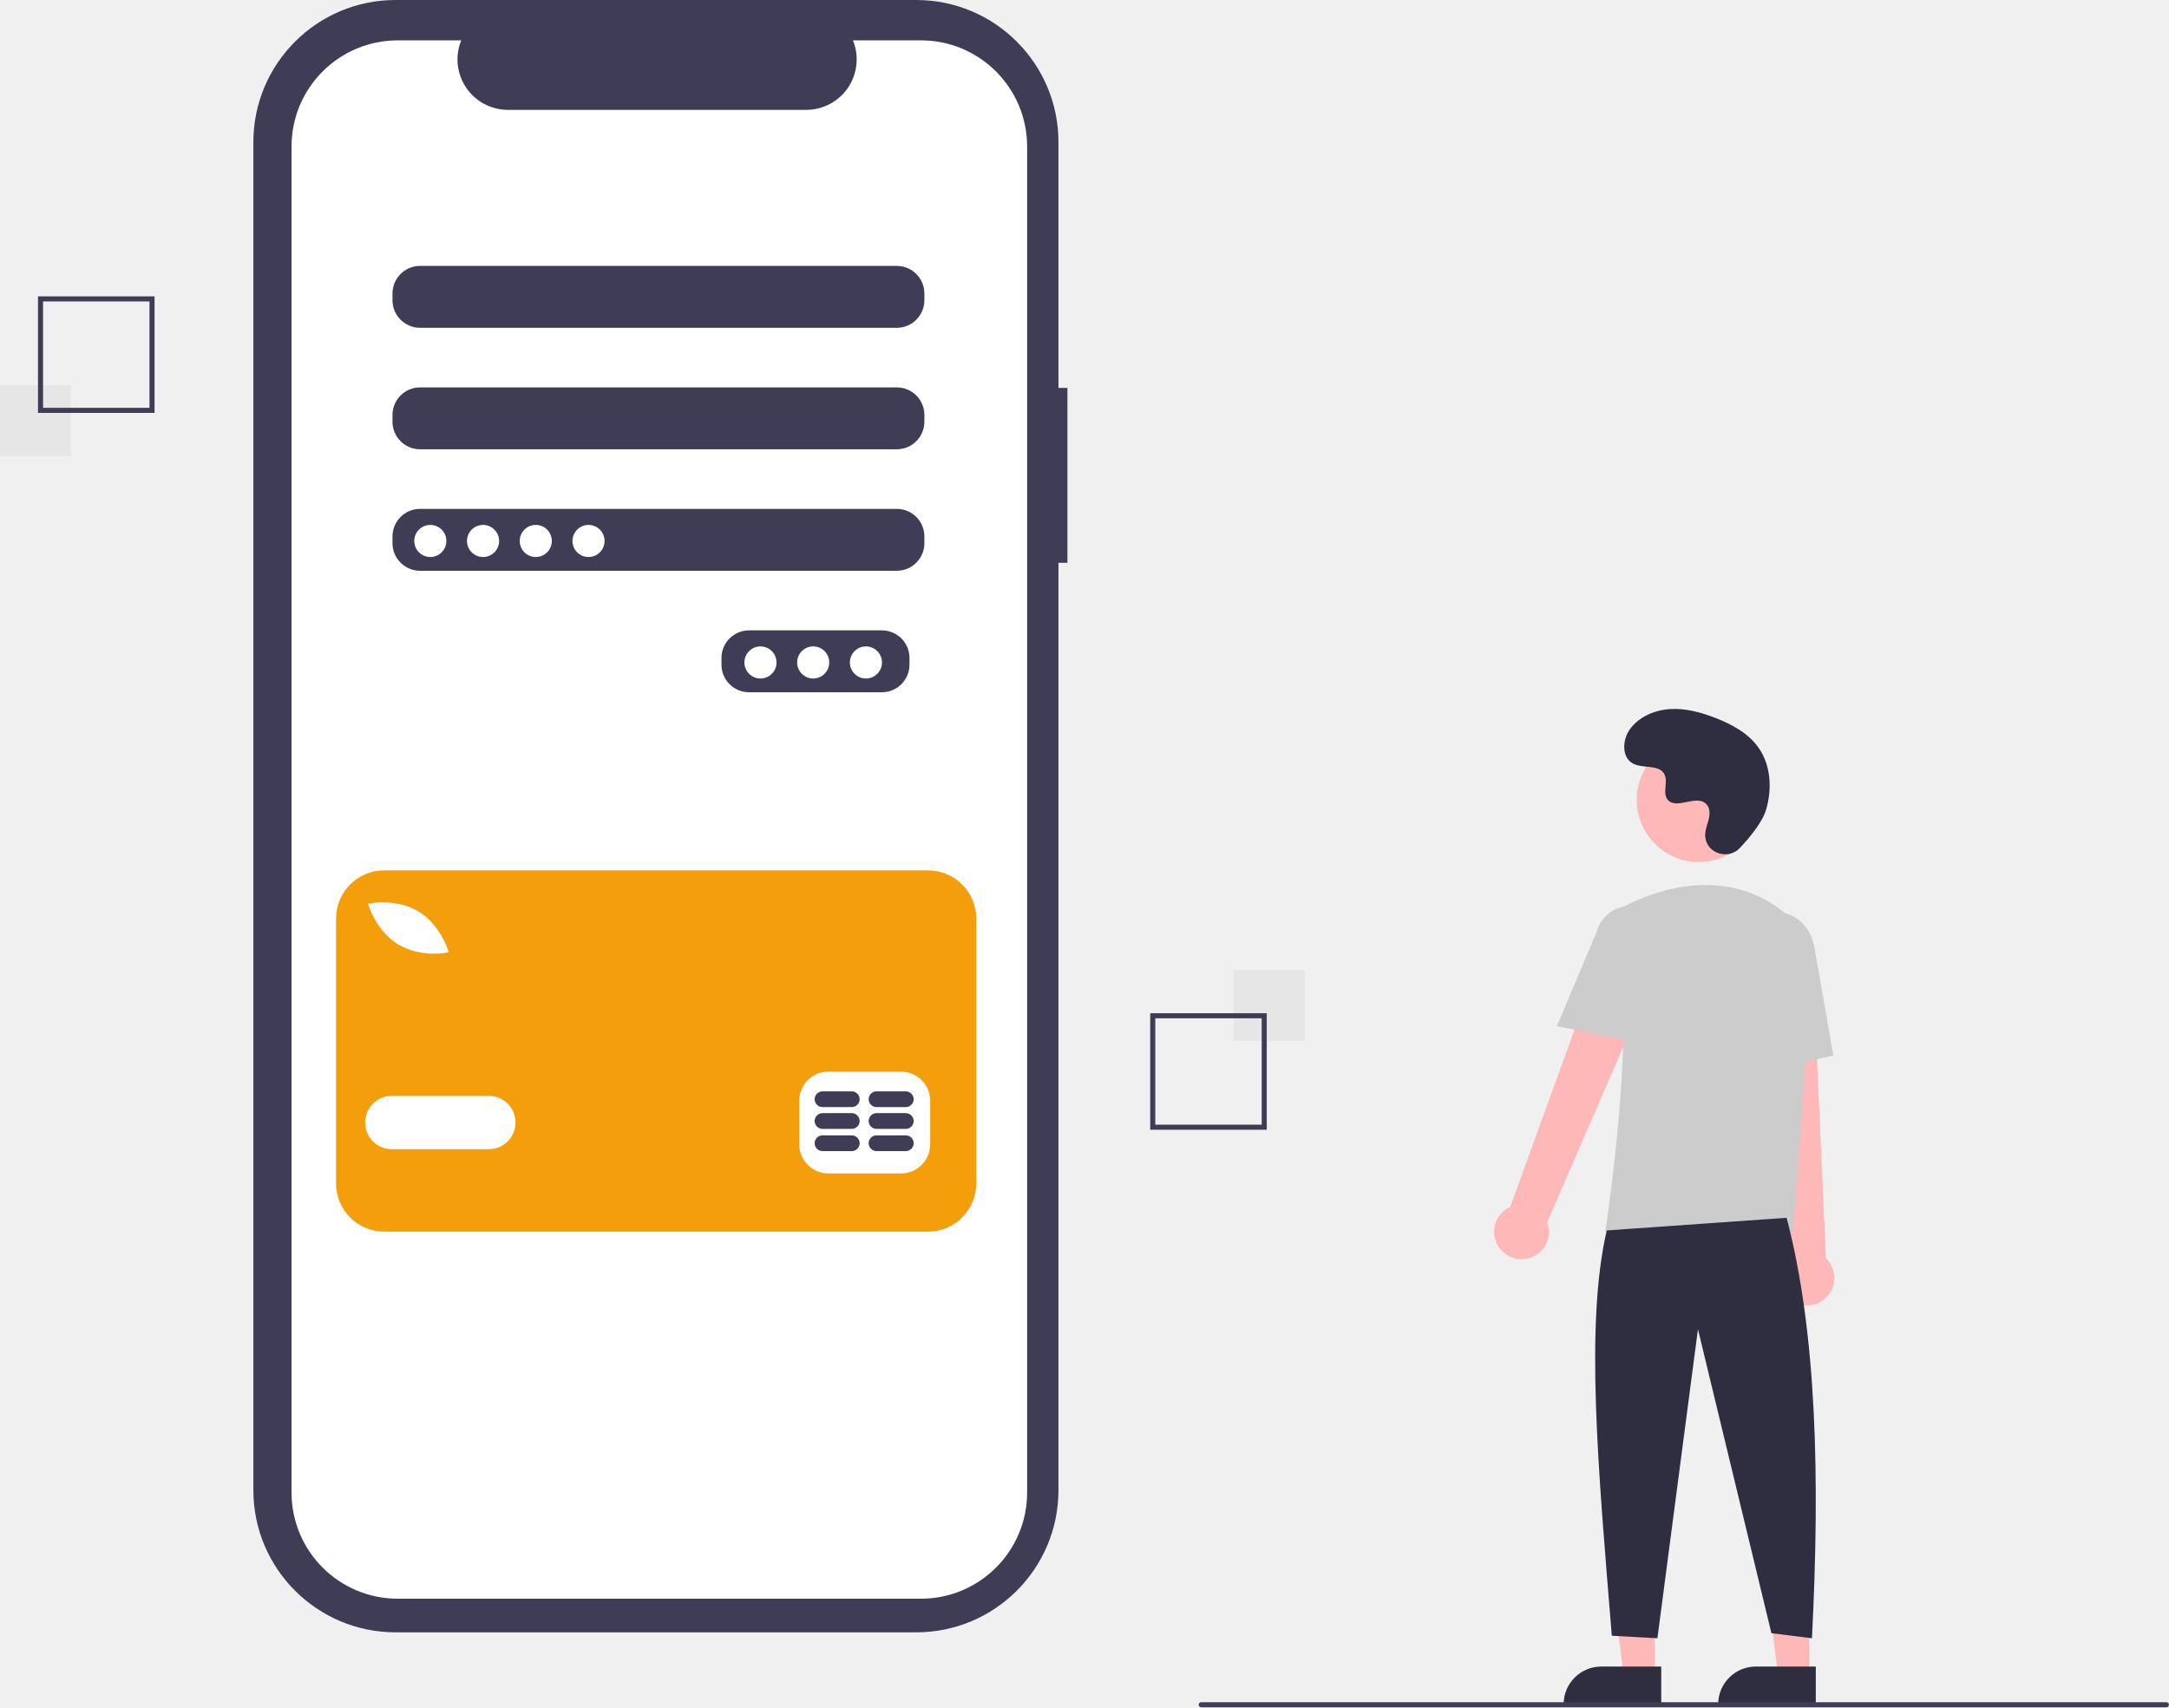
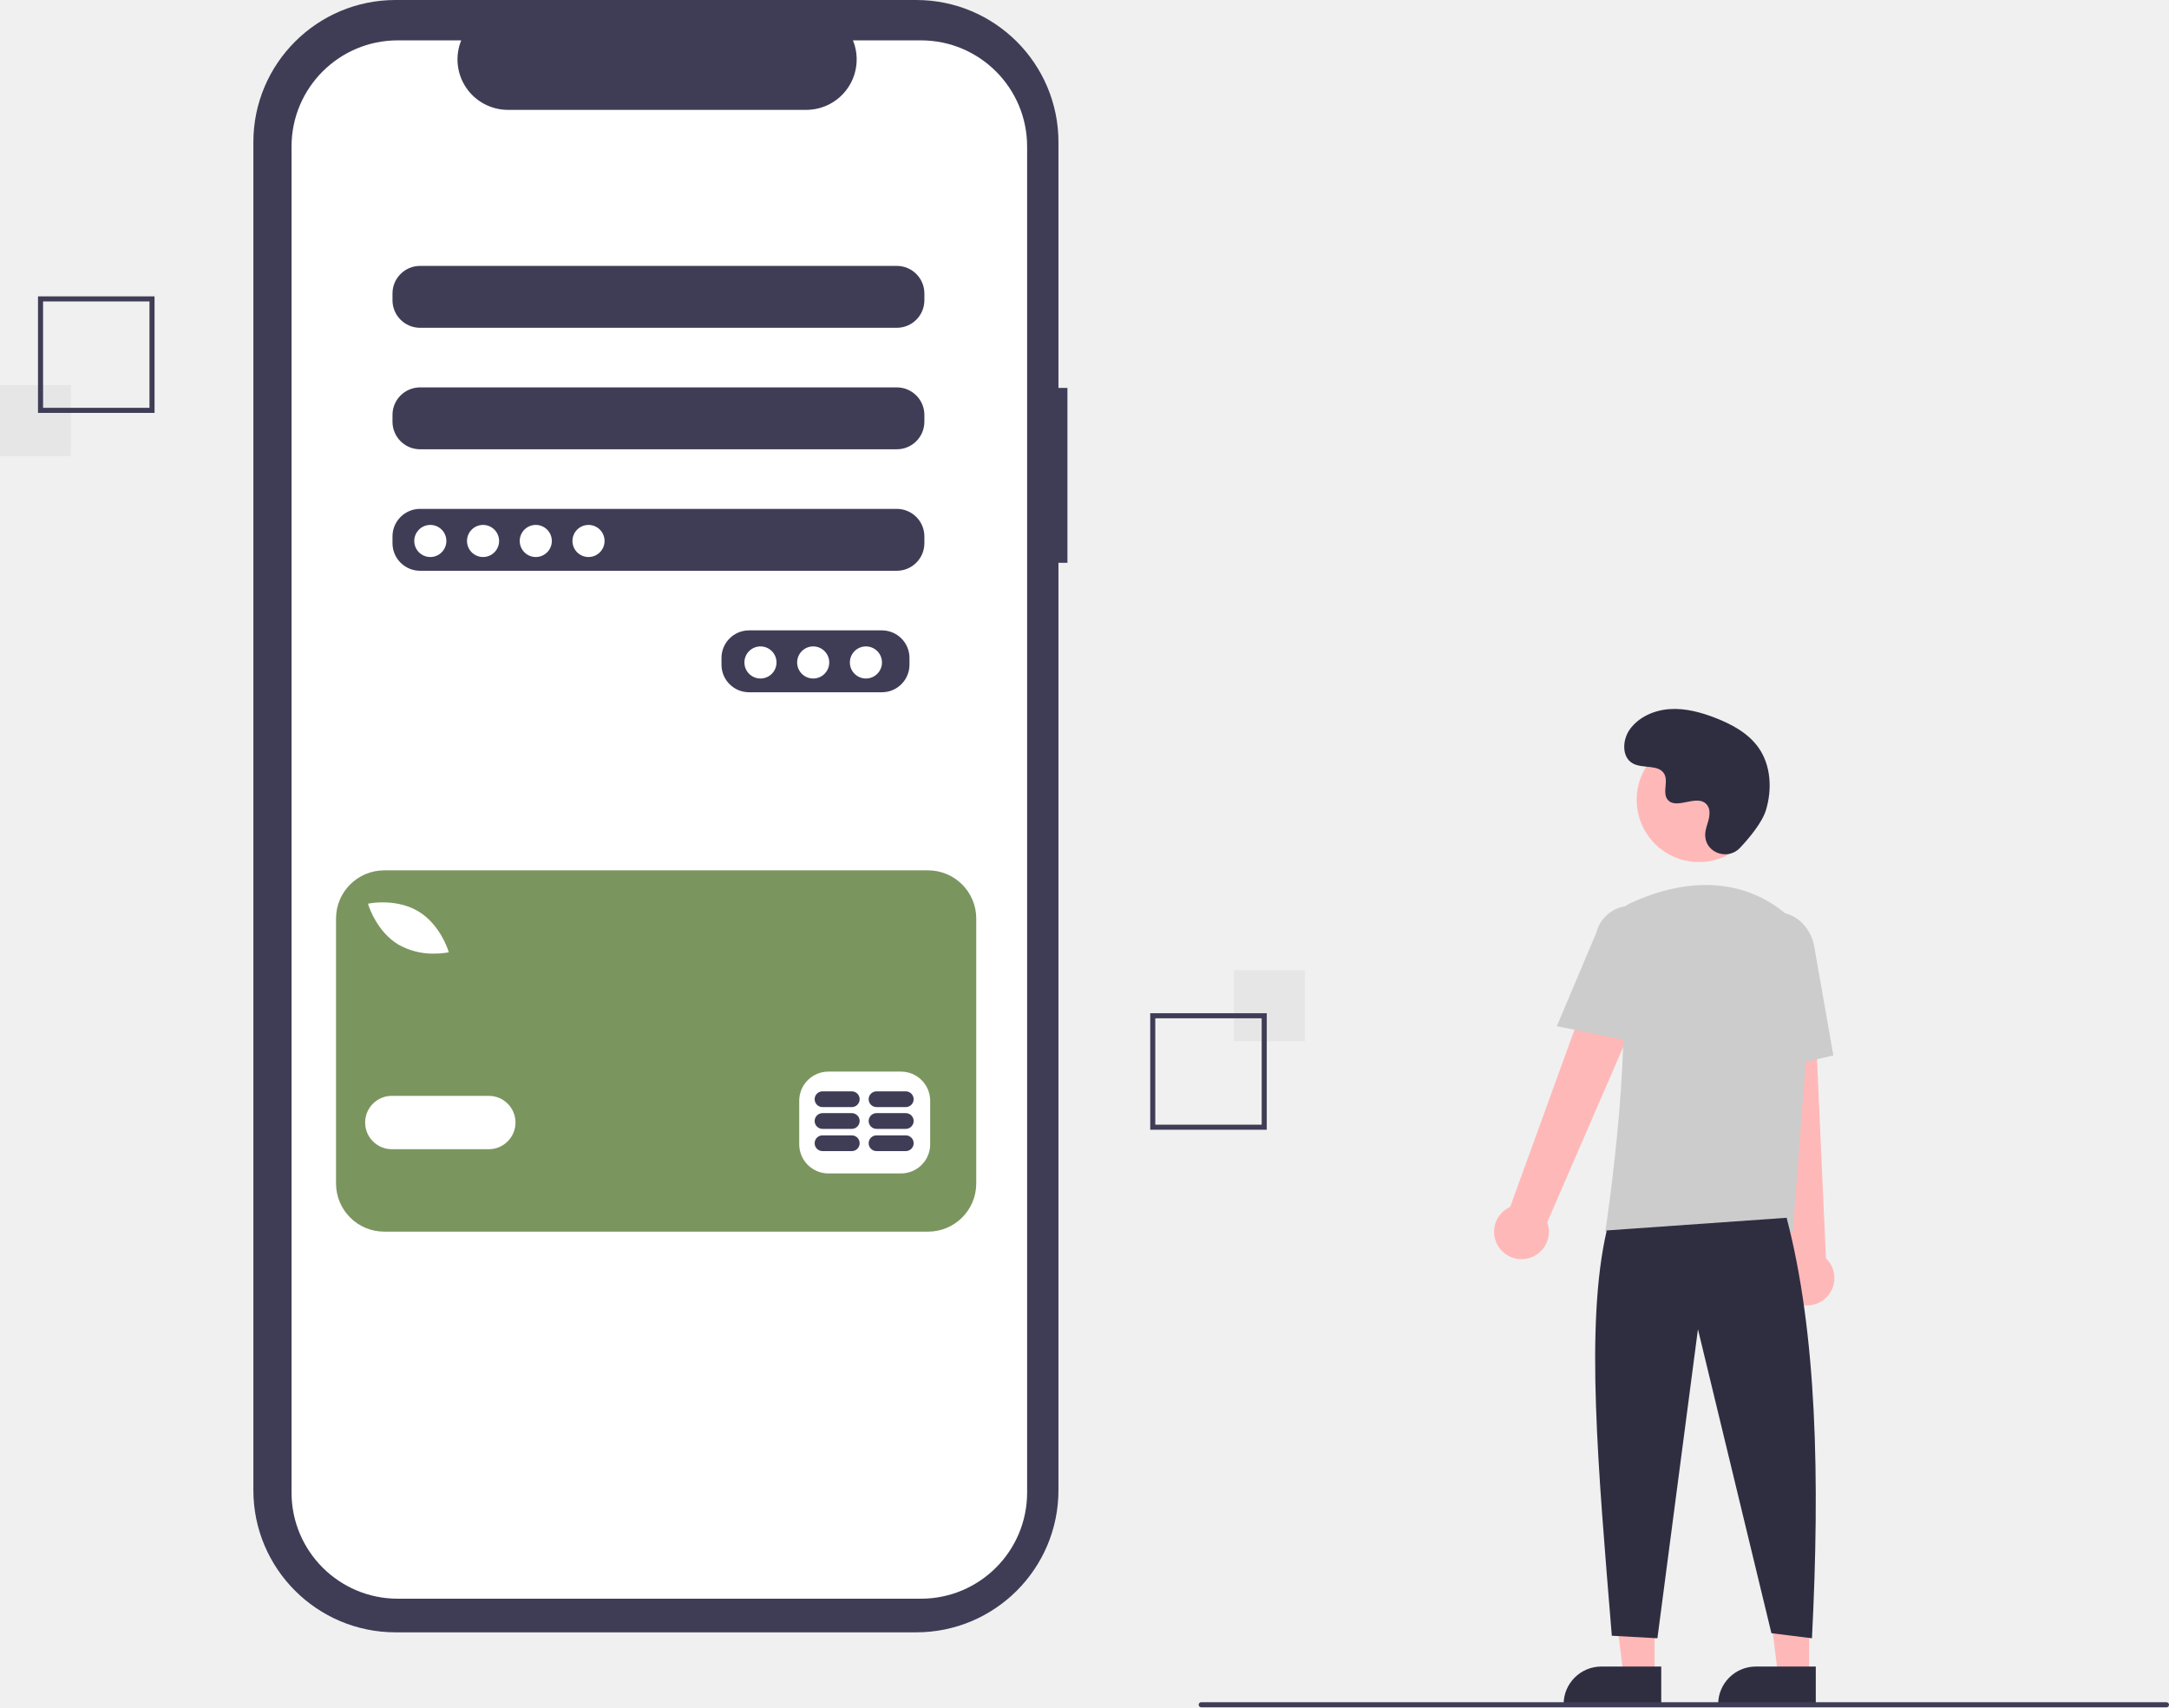
<svg xmlns="http://www.w3.org/2000/svg" id="b971039f-e28c-4163-8848-8871ac265cf4" data-name="Layer 1" width="856.122" height="674" viewBox="0 0 856.122 674">
  <path d="M593.264,266.136h-3.541V169.139A56.139,56.139,0,0,0,533.584,113H328.083a56.139,56.139,0,0,0-56.139,56.139v532.132a56.139,56.139,0,0,0,56.139,56.139h205.501a56.139,56.139,0,0,0,56.139-56.139V335.18h3.541Z" transform="translate(-171.939 -113)" fill="#3f3d56" />
  <path d="M535.426,128.933H508.601A19.918,19.918,0,0,1,490.16,156.374H372.431a19.918,19.918,0,0,1-18.441-27.441H328.935a41.924,41.924,0,0,0-41.924,41.924V702.209a41.924,41.924,0,0,0,41.924,41.924H535.426a41.924,41.924,0,0,0,41.924-41.924V170.857a41.924,41.924,0,0,0-41.924-41.924Zm-4.507,246.497a10.891,10.891,0,0,1-10.859,10.859H467.574a10.891,10.891,0,0,1-10.859-10.859v-2.715a10.891,10.891,0,0,1,10.859-10.859h52.486a10.891,10.891,0,0,1,10.859,10.859Zm5.882-47.961a10.891,10.891,0,0,1-10.859,10.859H337.716a10.891,10.891,0,0,1-10.859-10.859v-2.715a10.891,10.891,0,0,1,10.859-10.859H525.942a10.891,10.891,0,0,1,10.859,10.859Zm0-47.961a10.891,10.891,0,0,1-10.859,10.859H337.716a10.891,10.891,0,0,1-10.859-10.859v-2.715a10.891,10.891,0,0,1,10.859-10.859H525.942a10.891,10.891,0,0,1,10.859,10.859Zm0-47.961a10.891,10.891,0,0,1-10.859,10.859H337.716a10.891,10.891,0,0,1-10.859-10.859v-2.715a10.891,10.891,0,0,1,10.859-10.859H525.942a10.891,10.891,0,0,1,10.859,10.859Z" transform="translate(-171.939 -113)" fill="#fff" />
  <circle cx="169.849" cy="213.564" r="6.335" fill="#fff" />
  <circle cx="190.663" cy="213.564" r="6.335" fill="#fff" />
  <circle cx="211.476" cy="213.564" r="6.335" fill="#fff" />
  <circle cx="232.29" cy="213.564" r="6.335" fill="#fff" />
  <circle cx="300.16" cy="261.526" r="6.335" fill="#fff" />
  <circle cx="320.973" cy="261.526" r="6.335" fill="#fff" />
  <circle cx="341.787" cy="261.526" r="6.335" fill="#fff" />
-   <path d="M538.258,456.601H323.591a19.016,19.016,0,0,0-19.016,19.016v104.59a19.016,19.016,0,0,0,19.016,19.016H538.258a19.016,19.016,0,0,0,19.016-19.016V475.617a19.016,19.016,0,0,0-19.016-19.016Zm-219.978,12.972c.424-.077,10.476-1.787,18.799,3.221,8.323,5.007,11.521,14.691,11.653,15.1l.336,1.044-1.08.192a28.669,28.669,0,0,1-4.658.342,27.738,27.738,0,0,1-14.141-3.564c-8.323-5.007-11.52-14.69-11.652-15.099l-.337-1.044Zm46.599,97.105H326.591a10.529,10.529,0,0,1,0-21.058h38.288a10.529,10.529,0,0,1,0,21.058Zm174.209-1.914A11.52,11.52,0,0,1,527.6,576.25H498.885a11.52,11.52,0,0,1-11.486-11.486V547.534A11.52,11.52,0,0,1,498.885,536.048h28.716a11.52,11.52,0,0,1,11.486,11.486Z" transform="translate(-171.939 -113)" fill="#f59e0b" />
+   <path d="M538.258,456.601H323.591a19.016,19.016,0,0,0-19.016,19.016v104.59a19.016,19.016,0,0,0,19.016,19.016H538.258a19.016,19.016,0,0,0,19.016-19.016V475.617a19.016,19.016,0,0,0-19.016-19.016Zm-219.978,12.972c.424-.077,10.476-1.787,18.799,3.221,8.323,5.007,11.521,14.691,11.653,15.1l.336,1.044-1.08.192a28.669,28.669,0,0,1-4.658.342,27.738,27.738,0,0,1-14.141-3.564c-8.323-5.007-11.52-14.69-11.652-15.099l-.337-1.044Zm46.599,97.105H326.591a10.529,10.529,0,0,1,0-21.058h38.288a10.529,10.529,0,0,1,0,21.058Zm174.209-1.914A11.52,11.52,0,0,1,527.6,576.25H498.885a11.52,11.52,0,0,1-11.486-11.486V547.534A11.52,11.52,0,0,1,498.885,536.048h28.716a11.52,11.52,0,0,1,11.486,11.486Z" transform="translate(-171.939 -113)" fill="#7b955f" />
  <path d="M508.143,561.213H496.598a3.108,3.108,0,0,0,0,6.217h11.546a3.108,3.108,0,0,0,0-6.217Z" transform="translate(-171.939 -113)" fill="#3f3d56" />
  <path d="M529.459,561.213H517.913a3.108,3.108,0,0,0,0,6.217H529.459a3.108,3.108,0,0,0,0-6.217Z" transform="translate(-171.939 -113)" fill="#3f3d56" />
  <path d="M508.142,552.438H496.596a3.108,3.108,0,0,0,0,6.217h11.546a3.108,3.108,0,0,0,0-6.217Z" transform="translate(-171.939 -113)" fill="#3f3d56" />
  <path d="M529.457,552.438H517.911a3.108,3.108,0,0,0,0,6.217h11.546a3.108,3.108,0,0,0,0-6.217Z" transform="translate(-171.939 -113)" fill="#3f3d56" />
  <path d="M508.142,543.841H496.596a3.108,3.108,0,0,0,0,6.217h11.546a3.108,3.108,0,0,0,0-6.217Z" transform="translate(-171.939 -113)" fill="#3f3d56" />
  <path d="M529.457,543.841H517.911a3.108,3.108,0,0,0,0,6.217h11.546a3.108,3.108,0,0,0,0-6.217Z" transform="translate(-171.939 -113)" fill="#3f3d56" />
  <rect x="487" y="383" width="28" height="28" fill="#e6e6e6" />
  <path d="M625.939,513h46v46h-46Zm44,2h-42v42h42Z" transform="translate(-171.939 -113)" fill="#3f3d56" />
  <rect y="152" width="28" height="28" fill="#e6e6e6" />
  <path d="M232.939,276h-46V230h46Zm-44-2h42V232h-42Z" transform="translate(-171.939 -113)" fill="#3f3d56" />
  <polygon points="653.077 661.417 640.817 661.417 634.985 614.129 653.079 614.129 653.077 661.417" fill="#ffb8b8" />
  <path d="M632.06,657.914H655.704a0,0,0,0,1,0,0v14.887a0,0,0,0,1,0,0H617.173a0,0,0,0,1,0,0v0A14.887,14.887,0,0,1,632.06,657.914Z" fill="#2f2e41" />
  <polygon points="714.077 661.417 701.817 661.417 695.985 614.129 714.079 614.129 714.077 661.417" fill="#ffb8b8" />
  <path d="M693.06,657.914H716.704a0,0,0,0,1,0,0v14.887a0,0,0,0,1,0,0H678.173a0,0,0,0,1,0,0v0A14.887,14.887,0,0,1,693.06,657.914Z" fill="#2f2e41" />
  <path d="M763.515,605.303a10.743,10.743,0,0,1,4.511-15.843l41.676-114.867,20.507,11.191L782.624,595.556a10.801,10.801,0,0,1-19.109,9.748Z" transform="translate(-171.939 -113)" fill="#ffb8b8" />
  <path d="M879.754,626.887a10.743,10.743,0,0,1-2.893-16.217L863.95,489.161l23.338,1.066L892.653,609.748a10.801,10.801,0,0,1-12.9,17.139Z" transform="translate(-171.939 -113)" fill="#ffb8b8" />
  <circle cx="670.584" cy="315.756" r="24.561" fill="#ffb8b8" />
  <path d="M879.597,599.252H805.55l.089-.576c.133-.861,13.197-86.439,3.562-114.436a11.813,11.813,0,0,1,6.069-14.583h0c13.772-6.485,40.208-14.471,62.52,4.909a28.234,28.234,0,0,1,9.459,23.396Z" transform="translate(-171.939 -113)" fill="#ccc" />
  <path d="M819.772,524.884l-33.337-6.763,15.626-37.03a13.997,13.997,0,0,1,27.106,6.998Z" transform="translate(-171.939 -113)" fill="#ccc" />
  <path d="M862.468,537.442l-2.004-45.941c-1.52-8.636,3.424-16.8,11.027-18.135,7.605-1.33,15.032,4.66,16.558,13.36l7.533,42.928Z" transform="translate(-171.939 -113)" fill="#ccc" />
  <path d="M877.133,593.752c11.915,45.377,13.214,103.069,10,166l-16-2-29-120-16,122-18-1c-5.377-66.03-10.613-122.715-2-160Z" transform="translate(-171.939 -113)" fill="#2f2e41" />
  <path d="M858.706,447.738c-4.582,4.881-13.091,2.261-13.688-4.407a8.055,8.055,0,0,1,.01-1.556c.308-2.954,2.015-5.635,1.606-8.754a4.59,4.59,0,0,0-.84-2.149c-3.651-4.889-12.222,2.187-15.668-2.239-2.113-2.714.371-6.987-1.251-10.021-2.14-4.004-8.479-2.029-12.454-4.221-4.423-2.439-4.158-9.225-1.247-13.353,3.551-5.034,9.776-7.72,15.923-8.107s12.253,1.275,17.992,3.511c6.521,2.541,12.988,6.054,17.001,11.788,4.88,6.973,5.35,16.348,2.909,24.502C867.515,437.693,862.448,443.752,858.706,447.738Z" transform="translate(-171.939 -113)" fill="#2f2e41" />
  <path d="M1027.061,787h-381a1,1,0,0,1,0-2h381a1,1,0,0,1,0,2Z" transform="translate(-171.939 -113)" fill="#3f3d56" />
</svg>
